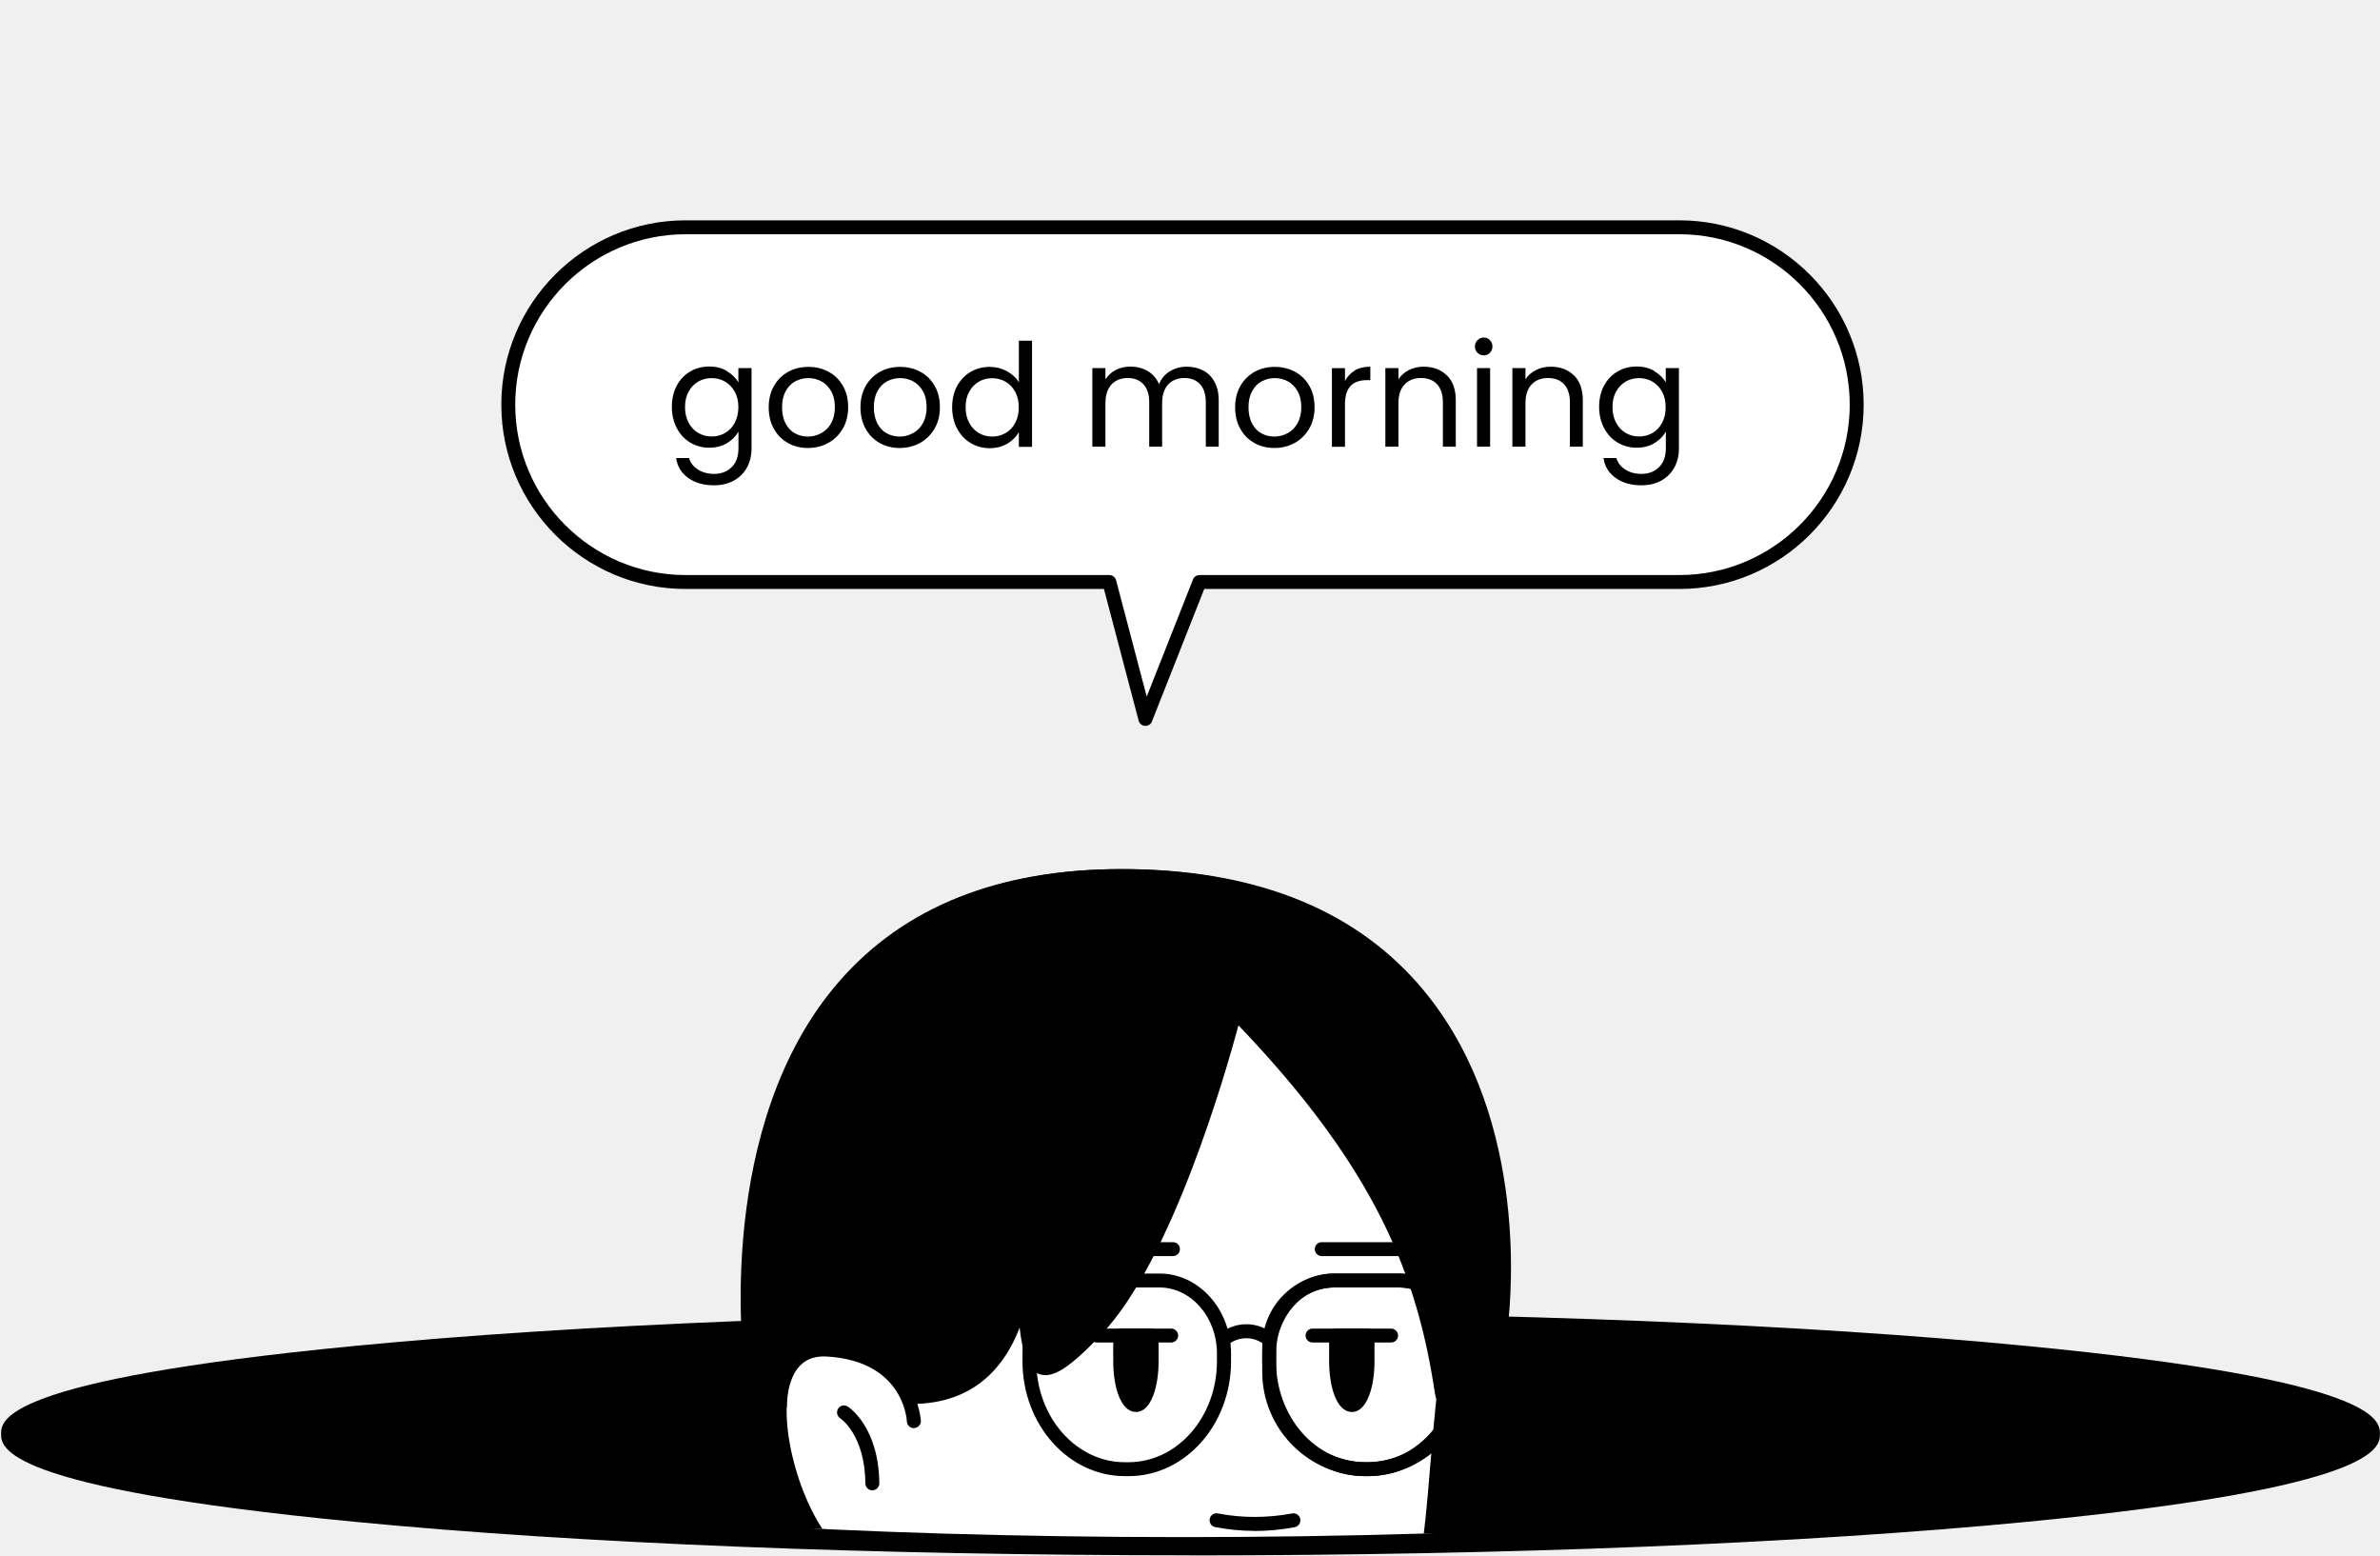
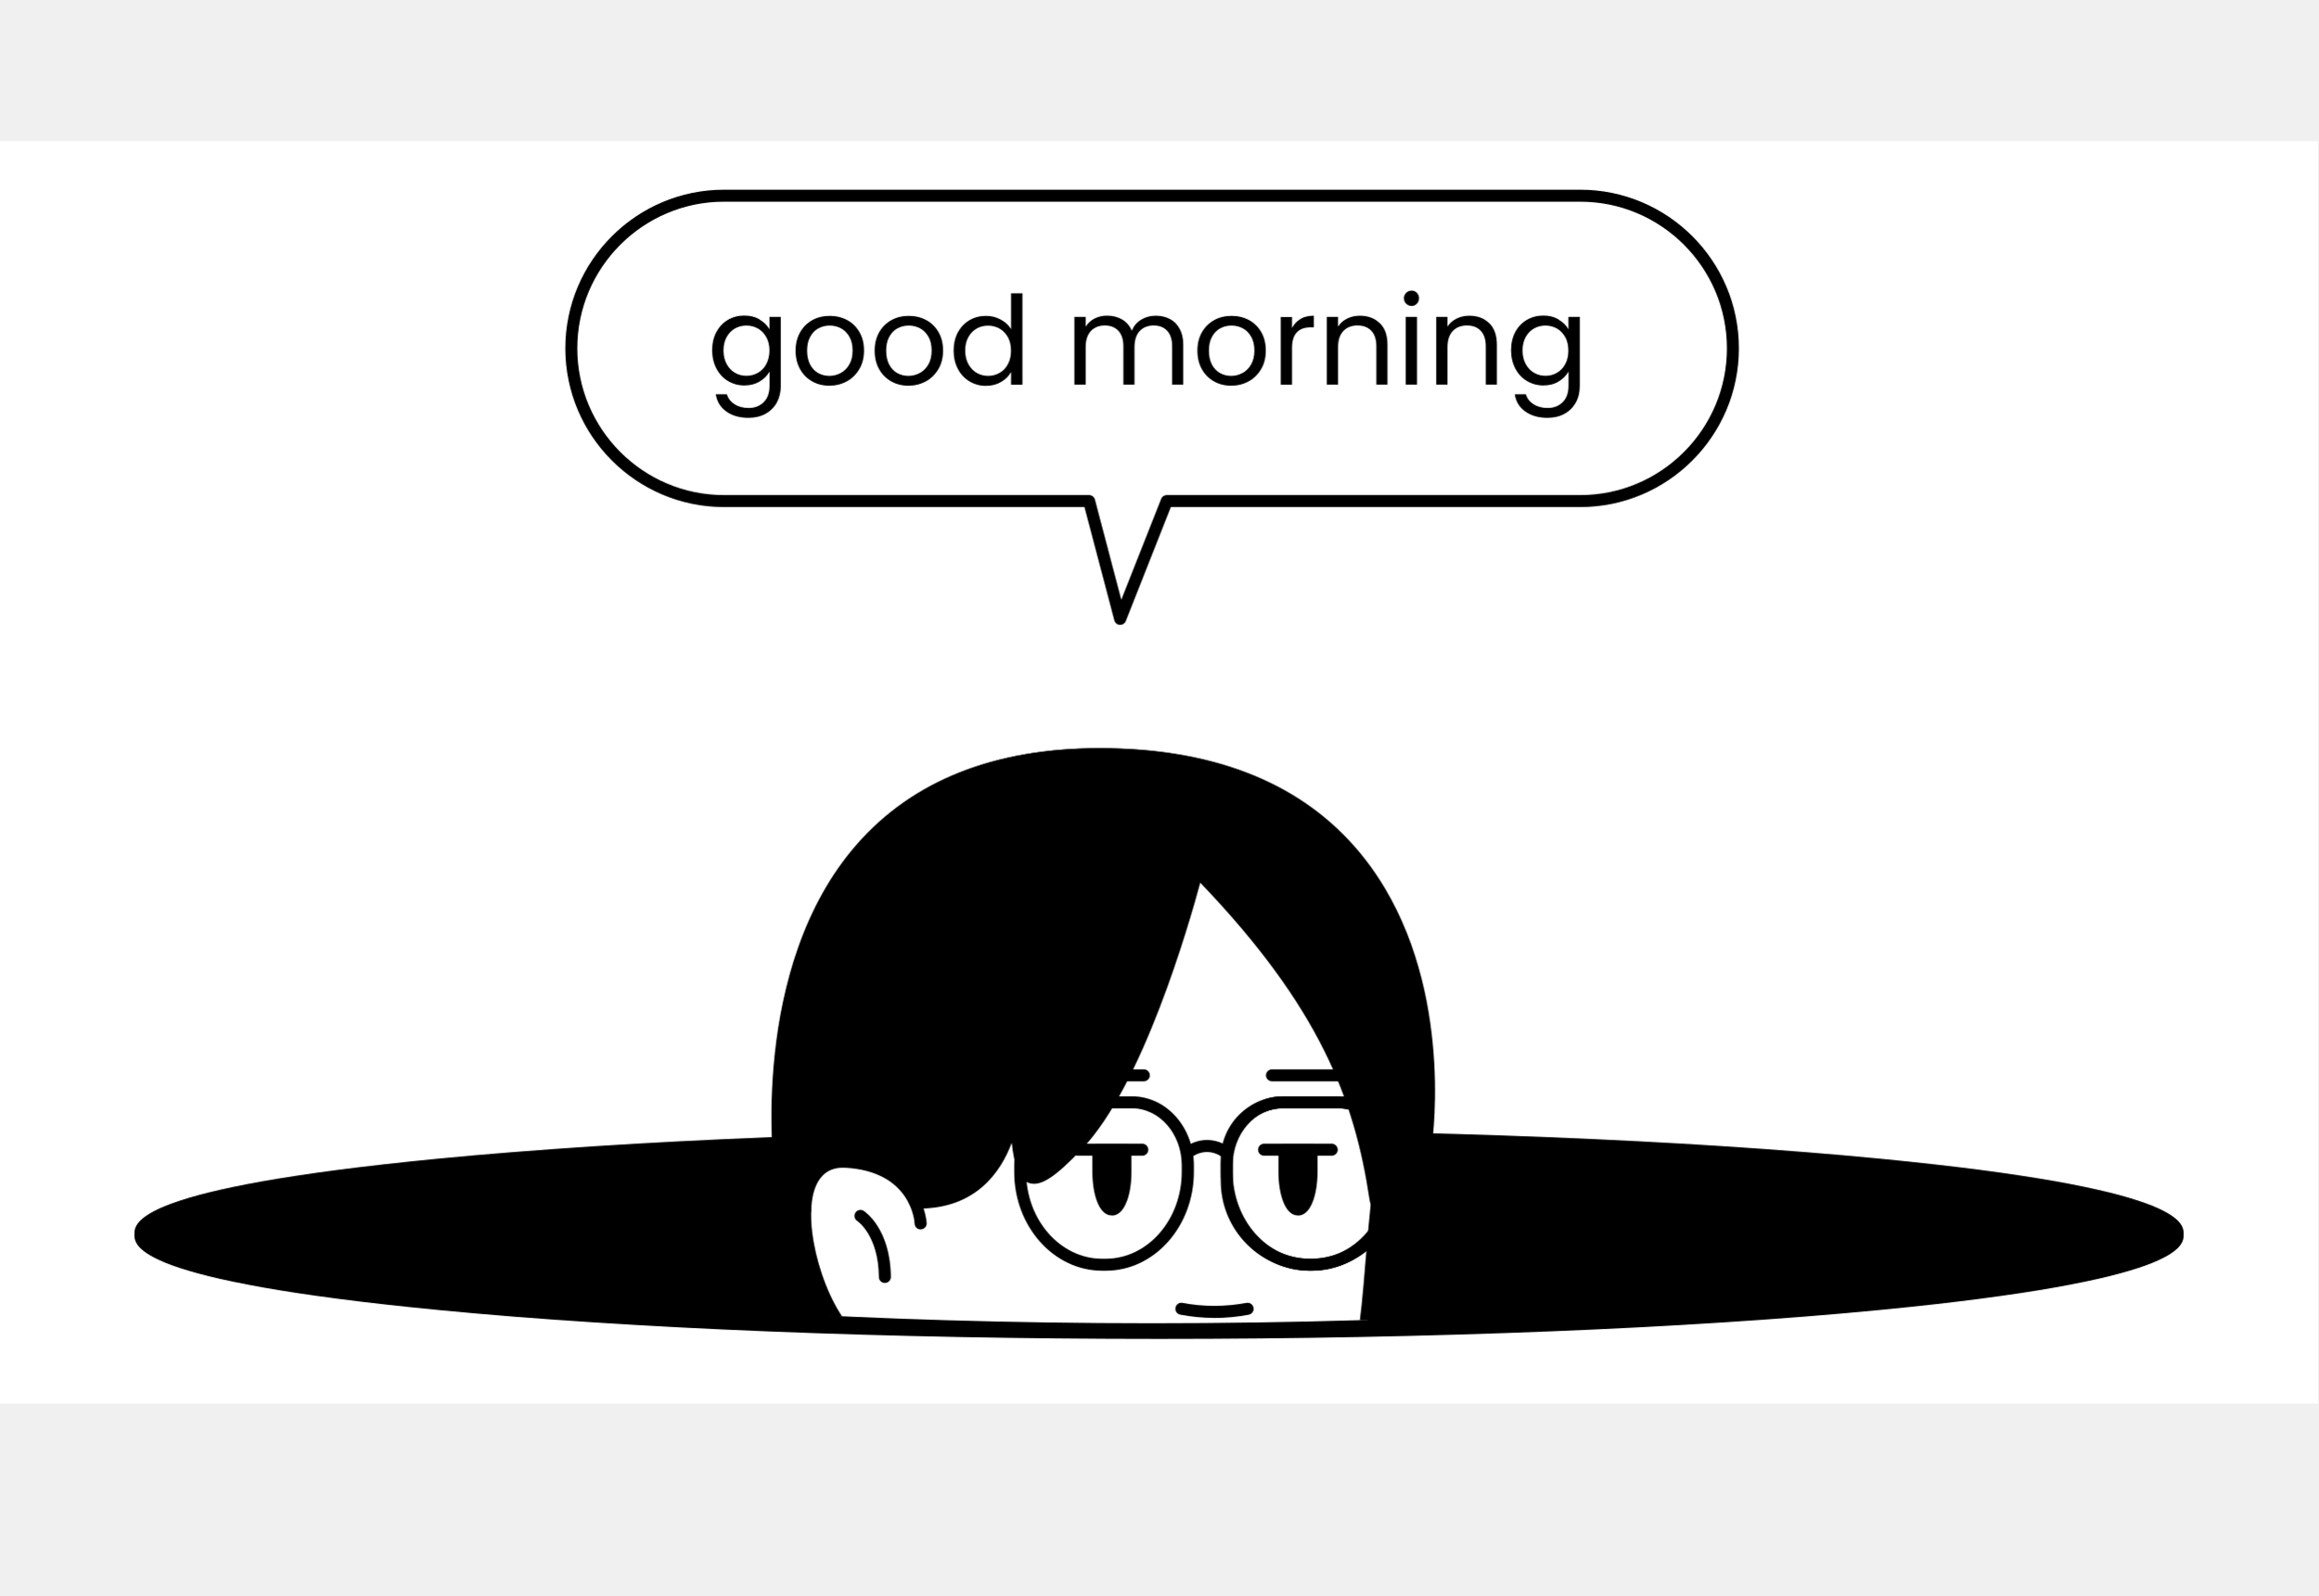
- <svg xmlns="http://www.w3.org/2000/svg" id="Layer_2" data-name="Layer 2" viewBox="0 0 256.51 167.58">
+ <svg xmlns="http://www.w3.org/2000/svg" id="Layer_2" data-name="Layer 2" viewBox="0 0 290 199.72">
  <defs>
    <style>
      .cls-1 {
        fill: #fff;
      }

      .cls-2 {
        clip-path: url(#clippath);
      }

      .cls-3 {
        fill: none;
      }
    </style>
    <clipPath id="clippath">
-       <path class="cls-3" d="m254.89,147.12c0,10.22-57.06,18.5-127.44,18.5S0,157.33,0,147.12,57.06,0,127.44,0s127.44,136.9,127.44,147.12Z" />
+       <path class="cls-3" d="m271.57,147.12c0,10.22-57.06,18.5-127.44,18.5s-127.44-8.28-127.44-18.5S73.74,0,144.13,0s127.44,136.9,127.44,147.12Z" />
    </clipPath>
  </defs>
  <g id="Layer_6" data-name="Layer 6">
    <g>
+       <rect class="cls-1" y="17.67" width="290" height="158" />
      <g>
        <g>
-           <ellipse cx="128.32" cy="154.5" rx="127.44" ry="12.33" />
-           <path d="m128.32,167.58c-34.07,0-66.09-1.28-90.19-3.62C.12,160.29.12,155.93.12,154.5s0-5.79,38-9.47c24.09-2.33,56.12-3.62,90.19-3.62s66.09,1.28,90.19,3.62c38,3.68,38,8.04,38,9.47s0,5.79-38,9.47c-24.09,2.33-56.12,3.62-90.19,3.62Zm0-24.67c-34.02,0-66,1.28-90.04,3.61-35.62,3.45-36.65,7.52-36.65,7.97s1.03,4.53,36.65,7.97c24.05,2.33,56.03,3.61,90.04,3.61s66-1.28,90.04-3.61c35.62-3.45,36.65-7.52,36.65-7.97s-1.03-4.53-36.65-7.97c-24.05-2.33-56.03-3.61-90.04-3.61Z" />
+           <ellipse cx="145" cy="154.5" rx="127.44" ry="12.33" />
+           <path d="m145,167.58c-34.07,0-66.09-1.28-90.19-3.62-38-3.68-38-8.04-38-9.47s0-5.79,38-9.47c24.09-2.33,56.12-3.62,90.19-3.62s66.09,1.28,90.19,3.62c38,3.68,38,8.04,38,9.47s0,5.79-38,9.47c-24.09,2.33-56.12,3.62-90.19,3.62Zm0-24.67c-34.02,0-66,1.28-90.04,3.61-35.62,3.45-36.65,7.52-36.65,7.97s1.03,4.53,36.65,7.97c24.05,2.33,56.03,3.61,90.04,3.61s66-1.28,90.04-3.61c35.62-3.45,36.65-7.52,36.65-7.97s-1.03-4.53-36.65-7.97c-24.05-2.33-56.03-3.61-90.04-3.61Z" />
        </g>
        <g class="cls-2">
          <g>
            <g>
-               <path class="cls-1" d="m161.75,142.9c-.15,1.22-.29,3.19-.63,4.85-.32,1.54-1.35,2.87-2.81,3.47-.32.13-.65.22-.98.25-.45,1.19-1.1,2.28-1.92,3.22-.48,5.36-.69,9.27-1.41,13.58-1.3,7.74-4.24,12.83-7.47,16.12-3.23,3.29-6.75,4.78-9.19,5.34v9.24h-35.28v-11.81c-.81-2.92-2.81-7.55-7.81-12.62-10.63-10.79-13.11-27.97-13.11-28h-.01s-6.91-52.15,39.83-52.15c41.35,0,42.2,36.83,40.79,48.51Z" />
-               <path d="m137.34,199.72h-35.28c-.41,0-.75-.34-.75-.75v-11.71c-.82-2.9-2.8-7.34-7.59-12.2-10.14-10.29-12.96-26.09-13.29-28.27-.02-.05-.03-.1-.04-.15-.03-.25-3.2-25.52,10.34-40.98,6.99-7.98,17.16-12.02,30.23-12.02,13.88,0,24.56,4.11,31.75,12.22,11.95,13.48,10.25,33.29,9.79,37.13h0c-.04.33-.08.72-.12,1.14-.12,1.13-.26,2.53-.52,3.77-.38,1.83-1.6,3.33-3.26,4.01-.25.1-.49.18-.73.23-.44,1.04-1.02,2-1.73,2.85-.11,1.19-.2,2.32-.29,3.39-.3,3.6-.56,6.7-1.11,10.01-1.17,6.97-3.75,12.53-7.67,16.52-3.36,3.42-6.88,4.83-8.98,5.4v8.65c0,.41-.34.75-.75.75Zm-34.53-1.5h33.78v-8.49c0-.35.24-.65.58-.73,1.82-.42,5.39-1.64,8.82-5.13,3.7-3.77,6.15-9.06,7.27-15.72.54-3.25.8-6.32,1.09-9.89.1-1.15.2-2.35.31-3.64.01-.16.08-.31.18-.42.76-.88,1.36-1.88,1.78-2.99.1-.27.35-.46.63-.48.24-.02.49-.09.76-.2,1.2-.49,2.08-1.59,2.36-2.93.24-1.17.38-2.53.49-3.62.04-.43.09-.83.13-1.17.45-3.72,2.11-22.95-9.42-35.95-6.89-7.77-17.2-11.72-30.62-11.72-12.61,0-22.4,3.87-29.1,11.51-12.66,14.44-10.21,37.9-10,39.69.02.07.03.13.03.21.02.07,2.54,16.96,12.89,27.47,5.07,5.14,7.15,9.88,8,12.95.02.07.03.13.03.2v11.06Zm58.94-55.32h0,0Z" />
+               <path class="cls-1" d="m178.43,142.9c-.15,1.22-.29,3.19-.63,4.85-.32,1.54-1.35,2.87-2.81,3.47-.32.13-.65.22-.98.25-.45,1.19-1.1,2.28-1.92,3.22-.48,5.36-.69,9.27-1.41,13.58-1.3,7.74-4.24,12.83-7.47,16.12-3.23,3.29-6.75,4.78-9.19,5.34v9.24h-35.28v-11.81c-.81-2.92-2.81-7.55-7.81-12.62-10.63-10.79-13.11-27.97-13.11-28h-.01s-6.91-52.15,39.83-52.15c41.35,0,42.2,36.83,40.79,48.51Z" />
+               <path d="m154.02,199.72h-35.28c-.41,0-.75-.34-.75-.75v-11.71c-.82-2.9-2.8-7.34-7.59-12.2-10.14-10.29-12.96-26.09-13.29-28.27-.02-.05-.03-.1-.04-.15-.03-.25-3.2-25.52,10.34-40.98,6.99-7.98,17.16-12.02,30.23-12.02,13.88,0,24.56,4.11,31.75,12.22,11.95,13.48,10.25,33.29,9.79,37.13h0c-.04.33-.08.72-.12,1.14-.12,1.13-.26,2.53-.52,3.77-.38,1.83-1.6,3.33-3.26,4.01-.25.1-.49.18-.73.23-.44,1.04-1.02,2-1.73,2.85-.11,1.19-.2,2.32-.29,3.39-.3,3.6-.56,6.7-1.11,10.01-1.17,6.97-3.75,12.53-7.67,16.52-3.36,3.42-6.88,4.83-8.98,5.4v8.65c0,.41-.34.75-.75.75Zm-34.53-1.5h33.78v-8.49c0-.35.24-.65.58-.73,1.82-.42,5.39-1.64,8.82-5.13,3.7-3.77,6.15-9.06,7.27-15.72.54-3.25.8-6.32,1.09-9.89.1-1.15.2-2.35.31-3.64.01-.16.08-.31.18-.42.76-.88,1.36-1.88,1.78-2.99.1-.27.35-.46.63-.48.24-.02.49-.09.76-.2,1.2-.49,2.08-1.59,2.36-2.93.24-1.17.38-2.53.49-3.62.04-.43.09-.83.13-1.17.45-3.72,2.11-22.95-9.42-35.95-6.89-7.77-17.2-11.72-30.62-11.72-12.61,0-22.4,3.87-29.1,11.51-12.66,14.44-10.21,37.9-10,39.69.02.07.03.13.03.21.02.07,2.54,16.96,12.89,27.47,5.07,5.14,7.15,9.88,8,12.95.02.07.03.13.03.2v11.06Zm58.94-55.32h0,0Z" />
            </g>
            <g>
              <g>
-                 <path d="m102.38,180.95v9.38s0-7.3-8.36-15.79c-10.64-10.8-13.12-27.99-13.12-27.99l9.08-3.11,2.77,4.73c-.65.48-1.06.7-1.09.49-1.21-.91-2.65-1.57-4.34-1.68-6.07-.39-2.81,15.71,2.88,20.71,1.45,1.28,4.12,3.12,6.82,2.57,2.15,3.62,3.2,6.85,4.81,9.06,0,0,0,0,0,0,.35.47.55,1.04.55,1.63Z" />
-                 <path d="m102.38,191.08c-.41,0-.75-.34-.75-.75,0-.07-.13-7.12-8.15-15.26-10.69-10.85-13.22-27.7-13.33-28.41-.05-.36.16-.7.5-.82l9.08-3.11c.34-.11.71.02.89.33l2.76,4.73c.19.33.11.75-.2.98-.79.59-1.29.86-1.78.65-.11-.04-.21-.13-.3-.23-1.21-.89-2.51-1.38-3.86-1.46-.59-.04-1.44.07-1.99,1.39-1.59,3.84,1.04,14.17,5.41,18.01,1.26,1.11,3.73,2.9,6.17,2.4.31-.06.63.08.79.35,1.02,1.71,1.8,3.35,2.49,4.79.79,1.65,1.47,3.08,2.29,4.2,0,.01.02.02.03.04.44.61.68,1.31.68,2.04v9.38c0,.41-.34.75-.75.75Zm-12.11-22.34c1.25,1.86,2.67,3.65,4.28,5.28,3.78,3.84,5.9,7.44,7.08,10.27v-3.33c0-.42-.14-.82-.41-1.18-.01-.01-.02-.03-.03-.05-.9-1.23-1.6-2.71-2.41-4.41-.61-1.29-1.3-2.74-2.17-4.24-2.51.27-4.87-1.17-6.35-2.34Zm-8.53-21.68c.19,1.08.68,3.49,1.6,6.58-.16-1.98,0-3.77.54-5.09.66-1.59,1.88-2.42,3.47-2.31,1.49.09,2.91.59,4.25,1.47l-1.96-3.35-7.9,2.7Z" />
+                 <path d="m119.07,180.95v9.38s0-7.3-8.36-15.79c-10.64-10.8-13.12-27.99-13.12-27.99l9.08-3.11,2.77,4.73c-.65.48-1.06.7-1.09.49-1.21-.91-2.65-1.57-4.34-1.68-6.07-.39-2.81,15.71,2.88,20.71,1.45,1.28,4.12,3.12,6.82,2.57,2.15,3.62,3.2,6.85,4.81,9.06,0,0,0,0,0,0,.35.47.55,1.04.55,1.63Z" />
+                 <path d="m119.07,191.08c-.41,0-.75-.34-.75-.75,0-.07-.13-7.12-8.15-15.26-10.69-10.85-13.22-27.7-13.33-28.41-.05-.36.16-.7.5-.82l9.08-3.11c.34-.11.71.02.89.33l2.76,4.73c.19.33.11.75-.2.98-.79.59-1.29.86-1.78.65-.11-.04-.21-.13-.3-.23-1.21-.89-2.51-1.38-3.86-1.46-.59-.04-1.44.07-1.99,1.39-1.59,3.84,1.04,14.17,5.41,18.01,1.26,1.11,3.73,2.9,6.17,2.4.31-.06.63.08.79.35,1.02,1.71,1.8,3.35,2.49,4.79.79,1.65,1.47,3.08,2.29,4.2,0,.01.02.02.03.04.44.61.68,1.31.68,2.04v9.38c0,.41-.34.75-.75.75Zm-12.11-22.34c1.25,1.86,2.67,3.65,4.28,5.28,3.78,3.84,5.9,7.44,7.08,10.27v-3.33c0-.42-.14-.82-.41-1.18-.01-.01-.02-.03-.03-.05-.9-1.23-1.6-2.71-2.41-4.41-.61-1.29-1.3-2.74-2.17-4.24-2.51.27-4.87-1.17-6.35-2.34Zm-8.53-21.68c.19,1.08.68,3.49,1.6,6.58-.16-1.98,0-3.77.54-5.09.66-1.59,1.88-2.42,3.47-2.31,1.49.09,2.91.59,4.25,1.47l-1.96-3.35-7.9,2.7Z" />
              </g>
              <g>
-                 <path d="m120.72,94.39c-46.74,0-39.82,52.15-39.82,52.15l5.84,3.97c3.87-.47,8.1,0,11.53,0,11.32,0,11.94-12.18,11.94-12.18.77,9.27.89,12.37,7.98,4.91,8.52-8.98,14.91-34.24,14.91-34.24,15.78,16.19,20.37,28.21,22.3,41,.26,1.73,1.59,1.67,2.69,1.22,1.45-.6,2.49-1.92,2.81-3.46.34-1.66.48-3.63.63-4.86,1.41-11.68.56-48.51-40.79-48.51Z" />
-                 <path d="m156.89,152.24c-.42,0-.79-.09-1.12-.28-.42-.24-.96-.75-1.12-1.85-1.87-12.47-6.22-24.02-21.17-39.63-1.44,5.34-7.21,25.33-14.75,33.28-3.45,3.64-5.27,4.8-6.7,4.3-1.29-.46-1.79-2.12-2.14-5.02-1.38,3.69-4.52,8.23-11.62,8.23-1.11,0-2.29-.05-3.53-.1-2.62-.11-5.33-.22-7.9.09-.18.02-.36-.02-.51-.12l-5.84-3.97c-.18-.12-.29-.31-.32-.52-.03-.25-3.21-25.52,10.34-40.98,6.99-7.98,17.16-12.02,30.23-12.02,13.88,0,24.56,4.11,31.75,12.22,11.95,13.48,10.25,33.29,9.79,37.13-.04.32-.08.69-.12,1.09-.12,1.14-.26,2.57-.52,3.83-.38,1.83-1.59,3.32-3.25,4-.53.22-1.02.33-1.47.33Zm-23.79-43.99c.2,0,.39.08.54.23,15.97,16.38,20.55,28.4,22.5,41.41.06.4.19.66.38.77.25.14.74.09,1.28-.13,1.2-.49,2.08-1.58,2.36-2.92.24-1.18.39-2.57.5-3.68.04-.41.08-.79.12-1.12.45-3.72,2.1-22.95-9.42-35.95-6.89-7.77-17.2-11.72-30.63-11.72-12.62,0-22.41,3.87-29.1,11.51-12.28,14.01-10.34,36.48-10.02,39.47l5.33,3.62c2.61-.29,5.4-.17,7.86-.07,1.23.05,2.39.1,3.47.1,10.46,0,11.16-11,11.19-11.47.02-.39.34-.7.74-.71,0,0,0,0,.01,0,.39,0,.71.3.75.69l.04.48c.32,3.89.63,7.57,1.53,7.89.48.16,1.75-.38,5.11-3.92,8.29-8.73,14.67-33.66,14.73-33.91.07-.26.27-.47.53-.54.06-.02.13-.03.19-.03Z" />
+                 <path d="m137.4,94.39c-46.74,0-39.82,52.15-39.82,52.15l5.84,3.97c3.87-.47,8.1,0,11.53,0,11.32,0,11.94-12.18,11.94-12.18.77,9.27.89,12.37,7.98,4.91,8.52-8.98,14.91-34.24,14.91-34.24,15.78,16.19,20.37,28.21,22.3,41,.26,1.73,1.59,1.67,2.69,1.22,1.45-.6,2.49-1.92,2.81-3.46.34-1.66.48-3.63.63-4.86,1.41-11.68.56-48.51-40.79-48.51Z" />
+                 <path d="m173.57,152.24c-.42,0-.79-.09-1.12-.28-.42-.24-.96-.75-1.12-1.85-1.87-12.47-6.22-24.02-21.17-39.63-1.44,5.34-7.21,25.33-14.75,33.28-3.45,3.64-5.27,4.8-6.7,4.3-1.29-.46-1.79-2.12-2.14-5.02-1.38,3.69-4.52,8.23-11.62,8.23-1.11,0-2.29-.05-3.53-.1-2.62-.11-5.33-.22-7.9.09-.18.02-.36-.02-.51-.12l-5.84-3.97c-.18-.12-.29-.31-.32-.52-.03-.25-3.21-25.52,10.34-40.98,6.99-7.98,17.16-12.02,30.23-12.02,13.88,0,24.56,4.11,31.75,12.22,11.95,13.48,10.25,33.29,9.79,37.13-.04.32-.08.69-.12,1.09-.12,1.14-.26,2.57-.52,3.83-.38,1.83-1.59,3.32-3.25,4-.53.22-1.02.33-1.47.33Zm-23.79-43.99c.2,0,.39.08.54.23,15.97,16.38,20.55,28.4,22.5,41.41.06.4.19.66.38.77.25.14.74.09,1.28-.13,1.2-.49,2.08-1.58,2.36-2.92.24-1.18.39-2.57.5-3.68.04-.41.08-.79.12-1.12.45-3.72,2.1-22.95-9.42-35.95-6.89-7.77-17.2-11.72-30.63-11.72-12.62,0-22.41,3.87-29.1,11.51-12.28,14.01-10.34,36.48-10.02,39.47l5.33,3.62c2.61-.29,5.4-.17,7.86-.07,1.23.05,2.39.1,3.47.1,10.46,0,11.16-11,11.19-11.47.02-.39.34-.7.74-.71,0,0,0,0,.01,0,.39,0,.71.3.75.69l.04.48c.32,3.89.63,7.57,1.53,7.89.48.16,1.75-.38,5.11-3.92,8.29-8.73,14.67-33.66,14.73-33.91.07-.26.27-.47.53-.54.06-.02.13-.03.19-.03Z" />
              </g>
              <g>
-                 <path d="m147.28,159.05c-6.2,0-11.24-5.04-11.24-11.24v-2.74c0-4.33,3.52-7.85,7.85-7.85h6.78c4.33,0,7.85,3.52,7.85,7.85v2.74c0,6.2-5.04,11.24-11.24,11.24Zm-3.39-20.33c-3.5,0-6.35,2.85-6.35,6.35v2.74c0,5.37,4.37,9.74,9.74,9.74s9.74-4.37,9.74-9.74v-2.74c0-3.5-2.85-6.35-6.35-6.35h-6.78Z" />
-                 <path d="m147.48,159.05h-.41c-6.08,0-11.03-5.55-11.03-12.37v-.84c0-4.75,3.46-8.62,7.71-8.62h7.06c4.25,0,7.71,3.87,7.71,8.62v.84c0,6.82-4.95,12.37-11.03,12.37Zm-3.74-20.33c-3.42,0-6.21,3.19-6.21,7.12v.84c0,6,4.28,10.87,9.53,10.87h.41c5.26,0,9.53-4.88,9.53-10.87v-.84c0-3.92-2.78-7.12-6.21-7.12h-7.06Z" />
-                 <path d="m121.64,159.05h-.41c-6.08,0-11.03-5.55-11.03-12.37v-.84c0-4.75,3.46-8.62,7.71-8.62h7.06c4.25,0,7.71,3.87,7.71,8.62v.84c0,6.82-4.95,12.37-11.03,12.37Zm-3.74-20.33c-3.42,0-6.21,3.19-6.21,7.12v.84c0,6,4.28,10.87,9.53,10.87h.41c5.26,0,9.53-4.88,9.53-10.87v-.84c0-3.92-2.78-7.12-6.21-7.12h-7.06Z" />
-                 <path d="m136.79,145.08c-.17,0-.33-.05-.47-.17-1.2-.96-2.8-.96-4,0-.32.26-.79.21-1.05-.12-.26-.32-.21-.79.12-1.05,1.76-1.41,4.12-1.41,5.88,0,.32.26.38.73.12,1.05-.15.19-.37.28-.58.28Z" />
+                 <path d="m163.96,159.05c-6.2,0-11.24-5.04-11.24-11.24v-2.74c0-4.33,3.52-7.85,7.85-7.85h6.78c4.33,0,7.85,3.52,7.85,7.85v2.74c0,6.2-5.04,11.24-11.24,11.24Zm-3.39-20.33c-3.5,0-6.35,2.85-6.35,6.35v2.74c0,5.37,4.37,9.74,9.74,9.74s9.74-4.37,9.74-9.74v-2.74c0-3.5-2.85-6.35-6.35-6.35h-6.78Z" />
+                 <path d="m164.17,159.05h-.41c-6.08,0-11.03-5.55-11.03-12.37v-.84c0-4.75,3.46-8.62,7.71-8.62h7.06c4.25,0,7.71,3.87,7.71,8.62v.84c0,6.82-4.95,12.37-11.03,12.37Zm-3.74-20.33c-3.42,0-6.21,3.19-6.21,7.12v.84c0,6,4.28,10.87,9.53,10.87h.41c5.26,0,9.53-4.88,9.53-10.87v-.84c0-3.92-2.78-7.12-6.21-7.12h-7.06Z" />
+                 <path d="m138.32,159.05h-.41c-6.08,0-11.03-5.55-11.03-12.37v-.84c0-4.75,3.46-8.62,7.71-8.62h7.06c4.25,0,7.71,3.87,7.71,8.62v.84c0,6.82-4.95,12.37-11.03,12.37Zm-3.74-20.33c-3.42,0-6.21,3.19-6.21,7.12v.84c0,6,4.28,10.87,9.53,10.87h.41c5.26,0,9.53-4.88,9.53-10.87v-.84c0-3.92-2.78-7.12-6.21-7.12h-7.06Z" />
+                 <path d="m153.47,145.08c-.17,0-.33-.05-.47-.17-1.2-.96-2.8-.96-4,0-.32.26-.79.21-1.05-.12-.26-.32-.21-.79.12-1.05,1.76-1.41,4.12-1.41,5.88,0,.32.26.38.73.12,1.05-.15.19-.37.28-.58.28Z" />
              </g>
-               <path d="m135.22,164.95c-1.43,0-2.85-.14-4.25-.41-.41-.08-.67-.47-.59-.88.08-.41.47-.68.88-.59,2.61.5,5.3.5,8,0,.41-.08.8.19.88.6s-.19.8-.6.88c-1.44.27-2.88.41-4.31.41Z" />
+               <path d="m151.9,164.95c-1.43,0-2.85-.14-4.25-.41-.41-.08-.67-.47-.59-.88.08-.41.47-.68.88-.59,2.61.5,5.3.5,8,0,.41-.08.8.19.88.6s-.19.8-.6.88c-1.44.27-2.88.41-4.31.41Z" />
+               <path d="m155.58,177.68h-11.06c-.41,0-.75-.34-.75-.75s.34-.75.75-.75h11.06c.41,0,.75.34.75.75s-.34.75-.75.75Z" />
              <g>
-                 <path d="m126.23,144.65h-8.04c-.41,0-.75-.34-.75-.75s.34-.75.75-.75h8.04c.41,0,.75.34.75.75s-.34.75-.75.75Z" />
+                 <path d="m142.91,144.65h-8.04c-.41,0-.75-.34-.75-.75s.34-.75.75-.75h8.04c.41,0,.75.34.75.75s-.34.75-.75.75Z" />
                <g>
-                   <path d="m124.11,143.9v2.77c0,1.29-.19,2.47-.5,3.32-.31.85-.73,1.38-1.19,1.38-.93,0-1.69-2.12-1.69-4.7v-2.77h3.39Z" />
-                   <path d="m122.42,152.13c-1.68,0-2.44-2.83-2.44-5.45v-2.77c0-.41.34-.75.75-.75h3.39c.41,0,.75.34.75.75v2.77c0,1.34-.19,2.61-.54,3.58-.56,1.55-1.34,1.88-1.9,1.88Zm-.94-7.48v2.02c0,2.49.7,3.84.98,3.96-.01-.03.22-.25.45-.89.29-.8.45-1.92.45-3.07v-2.02h-1.89Z" />
+                   <path d="m140.79,143.9v2.77c0,1.29-.19,2.47-.5,3.32-.31.85-.73,1.38-1.19,1.38-.93,0-1.69-2.12-1.69-4.7v-2.77h3.39Z" />
+                   <path d="m139.1,152.13c-1.68,0-2.44-2.83-2.44-5.45v-2.77c0-.41.34-.75.75-.75h3.39c.41,0,.75.34.75.75v2.77c0,1.34-.19,2.61-.54,3.58-.56,1.55-1.34,1.88-1.9,1.88Zm-.94-7.48v2.02c0,2.49.7,3.84.98,3.96-.01-.03.22-.25.45-.89.29-.8.45-1.92.45-3.07v-2.02h-1.89Z" />
                </g>
              </g>
              <g>
-                 <path d="m149.93,144.65h-8.47c-.41,0-.75-.34-.75-.75s.34-.75.75-.75h8.47c.41,0,.75.34.75.75s-.34.75-.75.75Z" />
+                 <path d="m166.61,144.65h-8.47c-.41,0-.75-.34-.75-.75s.34-.75.75-.75h8.47c.41,0,.75.34.75.75s-.34.75-.75.75Z" />
                <g>
-                   <path d="m147.39,143.9v2.77c0,1.29-.19,2.47-.5,3.32-.31.85-.73,1.38-1.19,1.38-.93,0-1.69-2.12-1.69-4.7v-2.77h3.39Z" />
-                   <path d="m145.69,152.13c-1.68,0-2.44-2.83-2.44-5.45v-2.77c0-.41.34-.75.75-.75h3.39c.41,0,.75.34.75.75v2.77c0,1.34-.19,2.61-.54,3.58-.56,1.55-1.34,1.88-1.9,1.88Zm-.94-7.48v2.02c0,2.49.7,3.84.98,3.96-.01-.03.22-.25.45-.89.29-.8.46-1.92.46-3.07v-2.02h-1.89Z" />
+                   <path d="m164.07,143.9v2.77c0,1.29-.19,2.47-.5,3.32-.31.85-.73,1.38-1.19,1.38-.93,0-1.69-2.12-1.69-4.7v-2.77h3.39Z" />
+                   <path d="m162.38,152.13c-1.68,0-2.44-2.83-2.44-5.45v-2.77c0-.41.34-.75.75-.75h3.39c.41,0,.75.34.75.75v2.77c0,1.34-.19,2.61-.54,3.58-.56,1.55-1.34,1.88-1.9,1.88Zm-.94-7.48v2.02c0,2.49.7,3.84.98,3.96-.01-.03.22-.25.45-.89.29-.8.46-1.92.46-3.07v-2.02h-1.89Z" />
                </g>
              </g>
              <g>
-                 <path d="m152.62,135.34h-10.17c-.41,0-.75-.34-.75-.75s.34-.75.75-.75h10.17c.41,0,.75.34.75.75s-.34.75-.75.75Z" />
-                 <path d="m126.42,135.34h-10.17c-.41,0-.75-.34-.75-.75s.34-.75.75-.75h10.17c.41,0,.75.34.75.75s-.34.75-.75.75Z" />
-               </g>
-               <path d="m137.11,199.72c-.41,0-.75-.34-.75-.75v-9.24c0-.35.24-.65.58-.73,3.07-.7,13.32-4.28,16.09-20.86.54-3.25.8-6.33,1.09-9.9.24-2.88.51-6.15.98-10.2.23-1.96.44-4.03.62-6.15.95-10.93.34-25.87-8.03-35-4.72-5.15-11.41-7.76-19.88-7.76-7.75,0-14.18,2.53-19.11,7.52-6.52,6.6-10.18,17.62-10.03,30.25.01,1.59.09,3.25.24,4.95l.13,1.4c.02.24-.07.47-.24.62l-.68.62c-1.74,1.57-3.71,3.36-4.93,4.27-.33.25-.8.18-1.05-.15-.25-.33-.18-.8.15-1.05,1.16-.87,3.1-2.62,4.82-4.18l.4-.37-.09-1.03c-.15-1.74-.23-3.44-.24-5.07-.15-13.21,3.56-24.34,10.46-31.32,5.22-5.28,12.01-7.96,20.17-7.96,8.91,0,15.97,2.77,20.99,8.25,8.73,9.53,9.39,24.91,8.41,36.14-.19,2.13-.4,4.22-.62,6.19-.47,4.02-.74,7.28-.98,10.15-.3,3.6-.55,6.71-1.11,10.02-2.77,16.57-12.8,20.88-16.65,21.92v8.66c0,.41-.34.75-.75.75Z" />
-               <g>
-                 <path class="cls-1" d="m98.49,153.13s-.29-7.21-9.37-7.71c-5.2-.29-5.04,5.96-5.04,5.96" />
-                 <path d="m98.49,153.88c-.4,0-.73-.32-.75-.72-.01-.29-.42-6.54-8.66-7-1.16-.06-2.07.23-2.77.9-1.53,1.47-1.49,4.26-1.48,4.29,0,.41-.32.76-.73.77h-.02c-.41,0-.74-.32-.75-.73,0-.14-.06-3.47,1.94-5.4,1-.97,2.31-1.41,3.9-1.33,9.65.54,10.07,8.35,10.08,8.43.02.41-.31.76-.72.78-.01,0-.02,0-.03,0Z" />
+                 <path d="m169.3,135.34h-10.17c-.41,0-.75-.34-.75-.75s.34-.75.75-.75h10.17c.41,0,.75.34.75.75s-.34.75-.75.75Z" />
+                 <path d="m143.1,135.34h-10.17c-.41,0-.75-.34-.75-.75s.34-.75.75-.75h10.17c.41,0,.75.34.75.75s-.34.75-.75.75Z" />
              </g>
              <g>
-                 <path class="cls-1" d="m90.96,152.18s3,1.93,3.06,7.65" />
-                 <path d="m94.02,160.58c-.41,0-.75-.33-.75-.74-.05-5.19-2.61-6.96-2.72-7.03-.34-.23-.44-.69-.21-1.04.22-.34.68-.44,1.03-.22.14.09,3.34,2.21,3.4,8.27,0,.41-.33.75-.74.76h0Z" />
+                 <path d="m153.79,189.73s-3.41.5-9.26.5-12.49-2.02-18.26-7.21c0,0,7.64,10.38,20.04,11.1h7.48v-4.4" />
+                 <path d="m153.79,194.88h-7.48c-12.65-.73-20.32-10.97-20.64-11.41-.23-.31-.18-.74.1-1,.29-.26.72-.26,1.01,0,5.02,4.52,11.33,7.02,17.75,7.02,5.52,0,8.87-.46,9.14-.49.03,0,.07,0,.1-.01.4,0,.71.26.77.64,0,.05,0,.1,0,.15v4.36c0,.41-.34.75-.75.75Zm-20.69-6.44c3.31,2.37,7.83,4.62,13.25,4.94h6.69v-2.8c-1.36.15-4.3.41-8.51.41-3.93,0-7.82-.88-11.43-2.55Z" />
+               </g>
+               <path d="m153.79,199.72c-.41,0-.75-.34-.75-.75v-9.24c0-.35.24-.65.58-.73,3.07-.7,13.32-4.28,16.09-20.86.54-3.25.8-6.33,1.09-9.9.24-2.88.51-6.15.98-10.2.23-1.96.44-4.03.62-6.15.95-10.93.34-25.87-8.03-35-4.72-5.15-11.41-7.76-19.88-7.76-7.75,0-14.18,2.53-19.11,7.52-6.52,6.6-10.18,17.62-10.03,30.25.01,1.59.09,3.25.24,4.95l.13,1.4c.02.24-.07.47-.24.62l-.68.62c-1.74,1.57-3.71,3.36-4.93,4.27-.33.25-.8.18-1.05-.15-.25-.33-.18-.8.15-1.05,1.16-.87,3.1-2.62,4.82-4.18l.4-.37-.09-1.03c-.15-1.74-.23-3.44-.24-5.07-.15-13.21,3.56-24.34,10.46-31.32,5.22-5.28,12.01-7.96,20.17-7.96,8.91,0,15.97,2.77,20.99,8.25,8.73,9.53,9.39,24.91,8.41,36.14-.19,2.13-.4,4.22-.62,6.19-.47,4.02-.74,7.28-.98,10.15-.3,3.6-.55,6.71-1.11,10.02-2.77,16.57-12.8,20.88-16.65,21.92v8.66c0,.41-.34.75-.75.75Z" />
+               <path d="m119.07,199.72c-.41,0-.75-.34-.75-.75v-8.65c0-.41.34-.75.75-.75s.75.34.75.75v8.65c0,.41-.34.75-.75.75Z" />
+               <g>
+                 <path class="cls-1" d="m115.17,153.13s-.29-7.21-9.37-7.71c-5.2-.29-5.04,5.96-5.04,5.96" />
+                 <path d="m115.17,153.88c-.4,0-.73-.32-.75-.72-.01-.29-.42-6.54-8.66-7-1.16-.06-2.07.23-2.77.9-1.53,1.47-1.49,4.26-1.48,4.29,0,.41-.32.76-.73.77h-.02c-.41,0-.74-.32-.75-.73,0-.14-.06-3.47,1.94-5.4,1-.97,2.31-1.41,3.9-1.33,9.65.54,10.07,8.35,10.08,8.43.02.41-.31.76-.72.78-.01,0-.02,0-.03,0Z" />
+               </g>
+               <g>
+                 <path class="cls-1" d="m107.64,152.18s3,1.93,3.06,7.65" />
+                 <path d="m110.7,160.58c-.41,0-.75-.33-.75-.74-.05-5.19-2.61-6.96-2.72-7.03-.34-.23-.44-.69-.21-1.04.22-.34.68-.44,1.03-.22.14.09,3.34,2.21,3.4,8.27,0,.41-.33.75-.74.76h0Z" />
              </g>
            </g>
          </g>
        </g>
      </g>
      <g>
-         <path class="cls-1" d="m181,24.49h-107.11c-10.55,0-19.11,8.56-19.11,19.11h0c0,10.55,8.56,19.11,19.11,19.11h45.67l3.89,14.75,5.83-14.75h51.72c10.55,0,19.11-8.56,19.11-19.11h0c0-10.55-8.56-19.11-19.11-19.11Z" />
-         <path d="m123.44,78.21s-.03,0-.04,0c-.32-.02-.6-.24-.68-.56l-3.74-14.19h-45.09c-10.95,0-19.86-8.91-19.86-19.86s8.91-19.86,19.86-19.86h107.11c10.95,0,19.86,8.91,19.86,19.86s-8.91,19.86-19.86,19.86h-51.21l-5.64,14.28c-.11.29-.39.47-.7.47Zm-49.55-52.97c-10.12,0-18.36,8.24-18.36,18.36s8.24,18.36,18.36,18.36h45.67c.34,0,.64.23.73.56l3.3,12.54,4.99-12.63c.11-.29.39-.47.7-.47h51.72c10.12,0,18.36-8.24,18.36-18.36s-8.24-18.36-18.36-18.36h-107.11Z" />
+         <path class="cls-1" d="m197.68,24.49h-107.11c-10.55,0-19.11,8.56-19.11,19.11h0c0,10.55,8.56,19.11,19.11,19.11h45.67l3.89,14.75,5.83-14.75h51.72c10.55,0,19.11-8.56,19.11-19.11h0c0-10.55-8.56-19.11-19.11-19.11Z" />
+         <path d="m140.13,78.21s-.03,0-.04,0c-.32-.02-.6-.24-.68-.56l-3.74-14.19h-45.09c-10.95,0-19.86-8.91-19.86-19.86s8.91-19.86,19.86-19.86h107.11c10.95,0,19.86,8.91,19.86,19.86s-8.91,19.86-19.86,19.86h-51.21l-5.64,14.28c-.11.29-.39.47-.7.47Zm-49.55-52.97c-10.12,0-18.36,8.24-18.36,18.36s8.24,18.36,18.36,18.36h45.67c.34,0,.64.23.73.56l3.3,12.54,4.99-12.63c.11-.29.39-.47.7-.47h51.72c10.12,0,18.36-8.24,18.36-18.36s-8.24-18.36-18.36-18.36h-107.11Z" />
      </g>
      <g>
-         <path d="m78.35,40c.55.32.96.72,1.23,1.21v-1.55h1.42v8.65c0,.77-.17,1.46-.49,2.06-.33.6-.8,1.07-1.41,1.41-.61.34-1.33.51-2.14.51-1.11,0-2.04-.26-2.78-.79-.74-.53-1.18-1.24-1.31-2.15h1.39c.15.52.47.93.96,1.24.48.31,1.07.47,1.75.47.77,0,1.4-.24,1.89-.73.49-.48.73-1.16.73-2.04v-1.78c-.28.49-.69.91-1.24,1.24-.55.33-1.19.49-1.92.49s-1.44-.19-2.05-.56c-.61-.37-1.09-.89-1.44-1.56-.35-.67-.53-1.43-.53-2.29s.18-1.63.53-2.28c.35-.65.83-1.16,1.44-1.52s1.3-.54,2.05-.54,1.37.16,1.92.48Zm.84,2.21c-.26-.47-.61-.84-1.04-1.09s-.92-.38-1.45-.38-1,.12-1.44.37c-.43.25-.78.61-1.04,1.08-.26.47-.39,1.03-.39,1.67s.13,1.21.39,1.69.6.85,1.04,1.1c.43.25.91.38,1.44.38s1.01-.13,1.45-.38c.44-.25.79-.62,1.04-1.1s.39-1.04.39-1.68-.13-1.19-.39-1.67Z" />
-         <path d="m84.92,47.73c-.64-.36-1.15-.87-1.52-1.54-.37-.66-.55-1.43-.55-2.31s.19-1.63.56-2.29c.38-.66.89-1.17,1.54-1.53.65-.36,1.38-.53,2.18-.53s1.53.18,2.18.53,1.16.86,1.54,1.52c.38.66.56,1.43.56,2.3s-.19,1.65-.58,2.31-.91,1.18-1.57,1.54c-.66.36-1.39.54-2.19.54s-1.51-.18-2.16-.54Zm3.58-1.05c.44-.24.8-.59,1.07-1.07.27-.47.41-1.05.41-1.73s-.13-1.26-.4-1.73c-.27-.47-.62-.83-1.05-1.06-.43-.23-.9-.35-1.41-.35s-.99.12-1.41.35c-.43.23-.77.58-1.03,1.06-.26.47-.39,1.05-.39,1.73s.13,1.27.38,1.75c.25.47.59.83,1.01,1.06.42.23.89.35,1.39.35s.98-.12,1.42-.36Z" />
-         <path d="m94.81,47.73c-.64-.36-1.15-.87-1.52-1.54-.37-.66-.55-1.43-.55-2.31s.19-1.63.56-2.29c.38-.66.89-1.17,1.54-1.53.65-.36,1.38-.53,2.18-.53s1.53.18,2.18.53,1.16.86,1.54,1.52c.38.66.56,1.43.56,2.3s-.19,1.65-.58,2.31-.91,1.18-1.57,1.54c-.66.36-1.39.54-2.19.54s-1.51-.18-2.16-.54Zm3.58-1.05c.44-.24.8-.59,1.07-1.07.27-.47.41-1.05.41-1.73s-.13-1.26-.4-1.73c-.27-.47-.62-.83-1.05-1.06-.43-.23-.9-.35-1.41-.35s-.99.12-1.41.35c-.43.23-.77.58-1.03,1.06-.26.47-.39,1.05-.39,1.73s.13,1.27.38,1.75c.25.47.59.83,1.01,1.06.42.23.89.35,1.39.35s.98-.12,1.42-.36Z" />
-         <path d="m103.16,41.59c.35-.65.83-1.16,1.45-1.52s1.3-.54,2.06-.54c.66,0,1.27.15,1.84.46s1,.7,1.3,1.2v-4.48h1.42v11.44h-1.42v-1.59c-.28.5-.69.92-1.24,1.24-.54.32-1.18.49-1.92.49s-1.43-.19-2.05-.56c-.61-.37-1.1-.89-1.45-1.56s-.53-1.43-.53-2.29.18-1.63.53-2.28Zm6.26.63c-.26-.47-.61-.84-1.04-1.09-.44-.25-.92-.38-1.44-.38s-1.01.12-1.44.37c-.43.25-.78.61-1.04,1.08-.26.47-.39,1.03-.39,1.67s.13,1.21.39,1.69c.26.48.6.85,1.04,1.1.43.25.91.38,1.44.38s1.01-.13,1.44-.38c.44-.25.79-.62,1.04-1.1.26-.48.38-1.04.38-1.68s-.13-1.19-.38-1.67Z" />
-         <path d="m129.68,39.92c.52.27.92.68,1.22,1.23.3.55.45,1.21.45,1.99v4.99h-1.39v-4.79c0-.84-.21-1.49-.62-1.94-.42-.45-.98-.67-1.69-.67s-1.31.23-1.75.7c-.43.47-.65,1.15-.65,2.03v4.67h-1.39v-4.79c0-.84-.21-1.49-.63-1.94-.42-.45-.98-.67-1.69-.67s-1.31.23-1.75.7c-.43.47-.65,1.15-.65,2.03v4.67h-1.41v-8.47h1.41v1.22c.28-.44.65-.78,1.12-1.02.47-.24.99-.36,1.55-.36.71,0,1.34.16,1.89.48.54.32.95.79,1.22,1.41.24-.6.63-1.06,1.17-1.39.55-.33,1.15-.49,1.82-.49s1.25.14,1.76.41Z" />
-         <path d="m135.19,47.73c-.64-.36-1.15-.87-1.52-1.54-.37-.66-.55-1.43-.55-2.31s.19-1.63.56-2.29c.38-.66.89-1.17,1.54-1.53.65-.36,1.38-.53,2.18-.53s1.53.18,2.18.53,1.16.86,1.54,1.52c.38.66.56,1.43.56,2.3s-.19,1.65-.58,2.31-.91,1.18-1.57,1.54c-.66.36-1.39.54-2.19.54s-1.51-.18-2.16-.54Zm3.58-1.05c.44-.24.8-.59,1.07-1.07.27-.47.41-1.05.41-1.73s-.13-1.26-.4-1.73c-.27-.47-.62-.83-1.05-1.06-.43-.23-.9-.35-1.41-.35s-.99.12-1.41.35c-.43.23-.77.58-1.03,1.06-.26.47-.39,1.05-.39,1.73s.13,1.27.38,1.75c.25.47.59.83,1.01,1.06.42.23.89.35,1.39.35s.98-.12,1.42-.36Z" />
-         <path d="m146.01,39.91c.46-.27,1.02-.4,1.68-.4v1.45h-.37c-1.58,0-2.36.86-2.36,2.57v4.61h-1.41v-8.47h1.41v1.38c.25-.48.6-.86,1.06-1.13Z" />
-         <path d="m155.94,40.44c.64.62.96,1.52.96,2.7v4.99h-1.39v-4.79c0-.84-.21-1.49-.63-1.94-.42-.45-1-.67-1.73-.67s-1.33.23-1.77.7c-.44.46-.66,1.14-.66,2.02v4.68h-1.41v-8.47h1.41v1.21c.28-.43.66-.77,1.13-1,.48-.24,1.01-.36,1.58-.36,1.03,0,1.87.31,2.5.94Z" />
-         <path d="m159.24,38.01c-.19-.19-.28-.41-.28-.68s.09-.49.28-.68.41-.28.68-.28.48.09.66.28c.18.19.27.41.27.68s-.09.49-.27.68c-.18.19-.4.28-.66.28s-.49-.09-.68-.28Zm1.36,1.65v8.47h-1.41v-8.47h1.41Z" />
-         <path d="m169.63,40.44c.64.62.96,1.52.96,2.7v4.99h-1.39v-4.79c0-.84-.21-1.49-.63-1.94-.42-.45-1-.67-1.73-.67s-1.33.23-1.77.7c-.44.46-.66,1.14-.66,2.02v4.68h-1.41v-8.47h1.41v1.21c.28-.43.66-.77,1.14-1,.48-.24,1.01-.36,1.58-.36,1.03,0,1.86.31,2.5.94Z" />
-         <path d="m178.3,40c.55.32.96.72,1.23,1.21v-1.55h1.42v8.65c0,.77-.16,1.46-.49,2.06s-.8,1.07-1.41,1.41-1.33.51-2.14.51c-1.11,0-2.04-.26-2.78-.79s-1.18-1.24-1.31-2.15h1.39c.15.52.47.93.96,1.24.48.31,1.07.47,1.75.47.77,0,1.4-.24,1.89-.73.49-.48.73-1.16.73-2.04v-1.78c-.28.49-.69.91-1.24,1.24-.54.33-1.18.49-1.92.49s-1.43-.19-2.05-.56c-.61-.37-1.1-.89-1.45-1.56s-.53-1.43-.53-2.29.18-1.63.53-2.28c.35-.65.83-1.16,1.45-1.52s1.29-.54,2.05-.54,1.37.16,1.92.48Zm.84,2.21c-.26-.47-.61-.84-1.04-1.09-.44-.25-.92-.38-1.44-.38s-1.01.12-1.44.37c-.43.25-.78.61-1.04,1.08-.26.47-.39,1.03-.39,1.67s.13,1.21.39,1.69c.26.48.6.85,1.04,1.1.43.25.91.38,1.44.38s1.01-.13,1.44-.38c.44-.25.79-.62,1.04-1.1.26-.48.38-1.04.38-1.68s-.13-1.19-.38-1.67Z" />
+         <path d="m95.03,40c.55.32.96.72,1.23,1.21v-1.55h1.42v8.65c0,.77-.17,1.46-.49,2.06-.33.6-.8,1.07-1.41,1.41-.61.34-1.33.51-2.14.51-1.11,0-2.04-.26-2.78-.79-.74-.53-1.18-1.24-1.31-2.15h1.39c.15.52.47.93.96,1.24.48.31,1.07.47,1.75.47.77,0,1.4-.24,1.89-.73.49-.48.73-1.16.73-2.04v-1.78c-.28.49-.69.91-1.24,1.24-.55.33-1.19.49-1.92.49s-1.44-.19-2.05-.56c-.61-.37-1.09-.89-1.44-1.56-.35-.67-.53-1.43-.53-2.29s.18-1.63.53-2.28c.35-.65.83-1.16,1.44-1.52s1.3-.54,2.05-.54,1.37.16,1.92.48Zm.84,2.21c-.26-.47-.61-.84-1.04-1.09s-.92-.38-1.45-.38-1,.12-1.44.37c-.43.25-.78.61-1.04,1.08-.26.47-.39,1.03-.39,1.67s.13,1.21.39,1.69.6.85,1.04,1.1c.43.25.91.38,1.44.38s1.01-.13,1.45-.38c.44-.25.79-.62,1.04-1.1s.39-1.04.39-1.68-.13-1.19-.39-1.67Z" />
+         <path d="m101.6,47.73c-.64-.36-1.15-.87-1.52-1.54-.37-.66-.55-1.43-.55-2.31s.19-1.63.56-2.29c.38-.66.89-1.17,1.54-1.53.65-.36,1.38-.53,2.18-.53s1.53.18,2.18.53,1.16.86,1.54,1.52c.38.66.56,1.43.56,2.3s-.19,1.65-.58,2.31-.91,1.18-1.57,1.54c-.66.36-1.39.54-2.19.54s-1.51-.18-2.16-.54Zm3.58-1.05c.44-.24.8-.59,1.07-1.07.27-.47.41-1.05.41-1.73s-.13-1.26-.4-1.73c-.27-.47-.62-.83-1.05-1.06-.43-.23-.9-.35-1.41-.35s-.99.12-1.41.35c-.43.23-.77.58-1.03,1.06-.26.47-.39,1.05-.39,1.73s.13,1.27.38,1.75c.25.47.59.83,1.01,1.06.42.23.89.35,1.39.35s.98-.12,1.42-.36Z" />
+         <path d="m111.49,47.73c-.64-.36-1.15-.87-1.52-1.54-.37-.66-.55-1.43-.55-2.31s.19-1.63.56-2.29c.38-.66.89-1.17,1.54-1.53.65-.36,1.38-.53,2.18-.53s1.53.18,2.18.53,1.16.86,1.54,1.52c.38.66.56,1.43.56,2.3s-.19,1.65-.58,2.31-.91,1.18-1.57,1.54c-.66.36-1.39.54-2.19.54s-1.51-.18-2.16-.54Zm3.58-1.05c.44-.24.8-.59,1.07-1.07.27-.47.41-1.05.41-1.73s-.13-1.26-.4-1.73c-.27-.47-.62-.83-1.05-1.06-.43-.23-.9-.35-1.41-.35s-.99.12-1.41.35c-.43.23-.77.58-1.03,1.06-.26.47-.39,1.05-.39,1.73s.13,1.27.38,1.75c.25.47.59.83,1.01,1.06.42.23.89.35,1.39.35s.98-.12,1.42-.36Z" />
+         <path d="m119.84,41.59c.35-.65.83-1.16,1.45-1.52s1.3-.54,2.06-.54c.66,0,1.27.15,1.84.46s1,.7,1.3,1.2v-4.48h1.42v11.44h-1.42v-1.59c-.28.5-.69.92-1.24,1.24-.54.32-1.18.49-1.92.49s-1.43-.19-2.05-.56c-.61-.37-1.1-.89-1.45-1.56s-.53-1.43-.53-2.29.18-1.63.53-2.28Zm6.26.63c-.26-.47-.61-.84-1.04-1.09-.44-.25-.92-.38-1.44-.38s-1.01.12-1.44.37c-.43.25-.78.61-1.04,1.08-.26.47-.39,1.03-.39,1.67s.13,1.21.39,1.69c.26.48.6.85,1.04,1.1.43.25.91.38,1.44.38s1.01-.13,1.44-.38c.44-.25.79-.62,1.04-1.1.26-.48.38-1.04.38-1.68s-.13-1.19-.38-1.67Z" />
+         <path d="m146.36,39.92c.52.27.92.68,1.22,1.23.3.55.45,1.21.45,1.99v4.99h-1.39v-4.79c0-.84-.21-1.49-.62-1.94-.42-.45-.98-.67-1.69-.67s-1.31.23-1.75.7c-.43.47-.65,1.15-.65,2.03v4.67h-1.39v-4.79c0-.84-.21-1.49-.63-1.94-.42-.45-.98-.67-1.69-.67s-1.31.23-1.75.7c-.43.47-.65,1.15-.65,2.03v4.67h-1.41v-8.47h1.41v1.22c.28-.44.65-.78,1.12-1.02.47-.24.99-.36,1.55-.36.71,0,1.34.16,1.89.48.54.32.95.79,1.22,1.41.24-.6.63-1.06,1.17-1.39.55-.33,1.15-.49,1.82-.49s1.25.14,1.76.41Z" />
+         <path d="m151.87,47.73c-.64-.36-1.15-.87-1.52-1.54-.37-.66-.55-1.43-.55-2.31s.19-1.63.56-2.29c.38-.66.89-1.17,1.54-1.53.65-.36,1.38-.53,2.18-.53s1.53.18,2.18.53,1.16.86,1.54,1.52c.38.66.56,1.43.56,2.3s-.19,1.65-.58,2.31-.91,1.18-1.57,1.54c-.66.36-1.39.54-2.19.54s-1.51-.18-2.16-.54Zm3.58-1.05c.44-.24.8-.59,1.07-1.07.27-.47.41-1.05.41-1.73s-.13-1.26-.4-1.73c-.27-.47-.62-.83-1.05-1.06-.43-.23-.9-.35-1.41-.35s-.99.12-1.41.35c-.43.23-.77.58-1.03,1.06-.26.47-.39,1.05-.39,1.73s.13,1.27.38,1.75c.25.47.59.83,1.01,1.06.42.23.89.35,1.39.35s.98-.12,1.42-.36Z" />
+         <path d="m162.69,39.91c.46-.27,1.02-.4,1.68-.4v1.45h-.37c-1.58,0-2.36.86-2.36,2.57v4.61h-1.41v-8.47h1.41v1.38c.25-.48.6-.86,1.06-1.13Z" />
+         <path d="m172.62,40.44c.64.62.96,1.52.96,2.7v4.99h-1.39v-4.79c0-.84-.21-1.49-.63-1.94-.42-.45-1-.67-1.73-.67s-1.33.23-1.77.7c-.44.46-.66,1.14-.66,2.02v4.68h-1.41v-8.47h1.41v1.21c.28-.43.66-.77,1.13-1,.48-.24,1.01-.36,1.58-.36,1.03,0,1.87.31,2.5.94Z" />
+         <path d="m175.92,38.01c-.19-.19-.28-.41-.28-.68s.09-.49.28-.68.41-.28.68-.28.48.09.66.28c.18.19.27.41.27.68s-.09.49-.27.68c-.18.19-.4.28-.66.28s-.49-.09-.68-.28Zm1.36,1.65v8.47h-1.41v-8.47h1.41Z" />
+         <path d="m186.31,40.44c.64.62.96,1.52.96,2.7v4.99h-1.39v-4.79c0-.84-.21-1.49-.63-1.94-.42-.45-1-.67-1.73-.67s-1.33.23-1.77.7c-.44.46-.66,1.14-.66,2.02v4.68h-1.41v-8.47h1.41v1.21c.28-.43.66-.77,1.14-1,.48-.24,1.01-.36,1.58-.36,1.03,0,1.86.31,2.5.94Z" />
+         <path d="m194.99,40c.55.32.96.72,1.23,1.21v-1.55h1.42v8.65c0,.77-.16,1.46-.49,2.06s-.8,1.07-1.41,1.41-1.33.51-2.14.51c-1.11,0-2.04-.26-2.78-.79s-1.18-1.24-1.31-2.15h1.39c.15.52.47.93.96,1.24.48.31,1.07.47,1.75.47.77,0,1.4-.24,1.89-.73.49-.48.73-1.16.73-2.04v-1.78c-.28.49-.69.91-1.24,1.24-.54.33-1.18.49-1.92.49s-1.43-.19-2.05-.56c-.61-.37-1.1-.89-1.45-1.56s-.53-1.43-.53-2.29.18-1.63.53-2.28c.35-.65.83-1.16,1.45-1.52s1.29-.54,2.05-.54,1.37.16,1.92.48Zm.84,2.21c-.26-.47-.61-.84-1.04-1.09-.44-.25-.92-.38-1.44-.38s-1.01.12-1.44.37c-.43.25-.78.61-1.04,1.08-.26.47-.39,1.03-.39,1.67s.13,1.21.39,1.69c.26.48.6.85,1.04,1.1.43.25.91.38,1.44.38s1.01-.13,1.44-.38c.44-.25.79-.62,1.04-1.1.26-.48.38-1.04.38-1.68s-.13-1.19-.38-1.67Z" />
      </g>
    </g>
  </g>
</svg>
